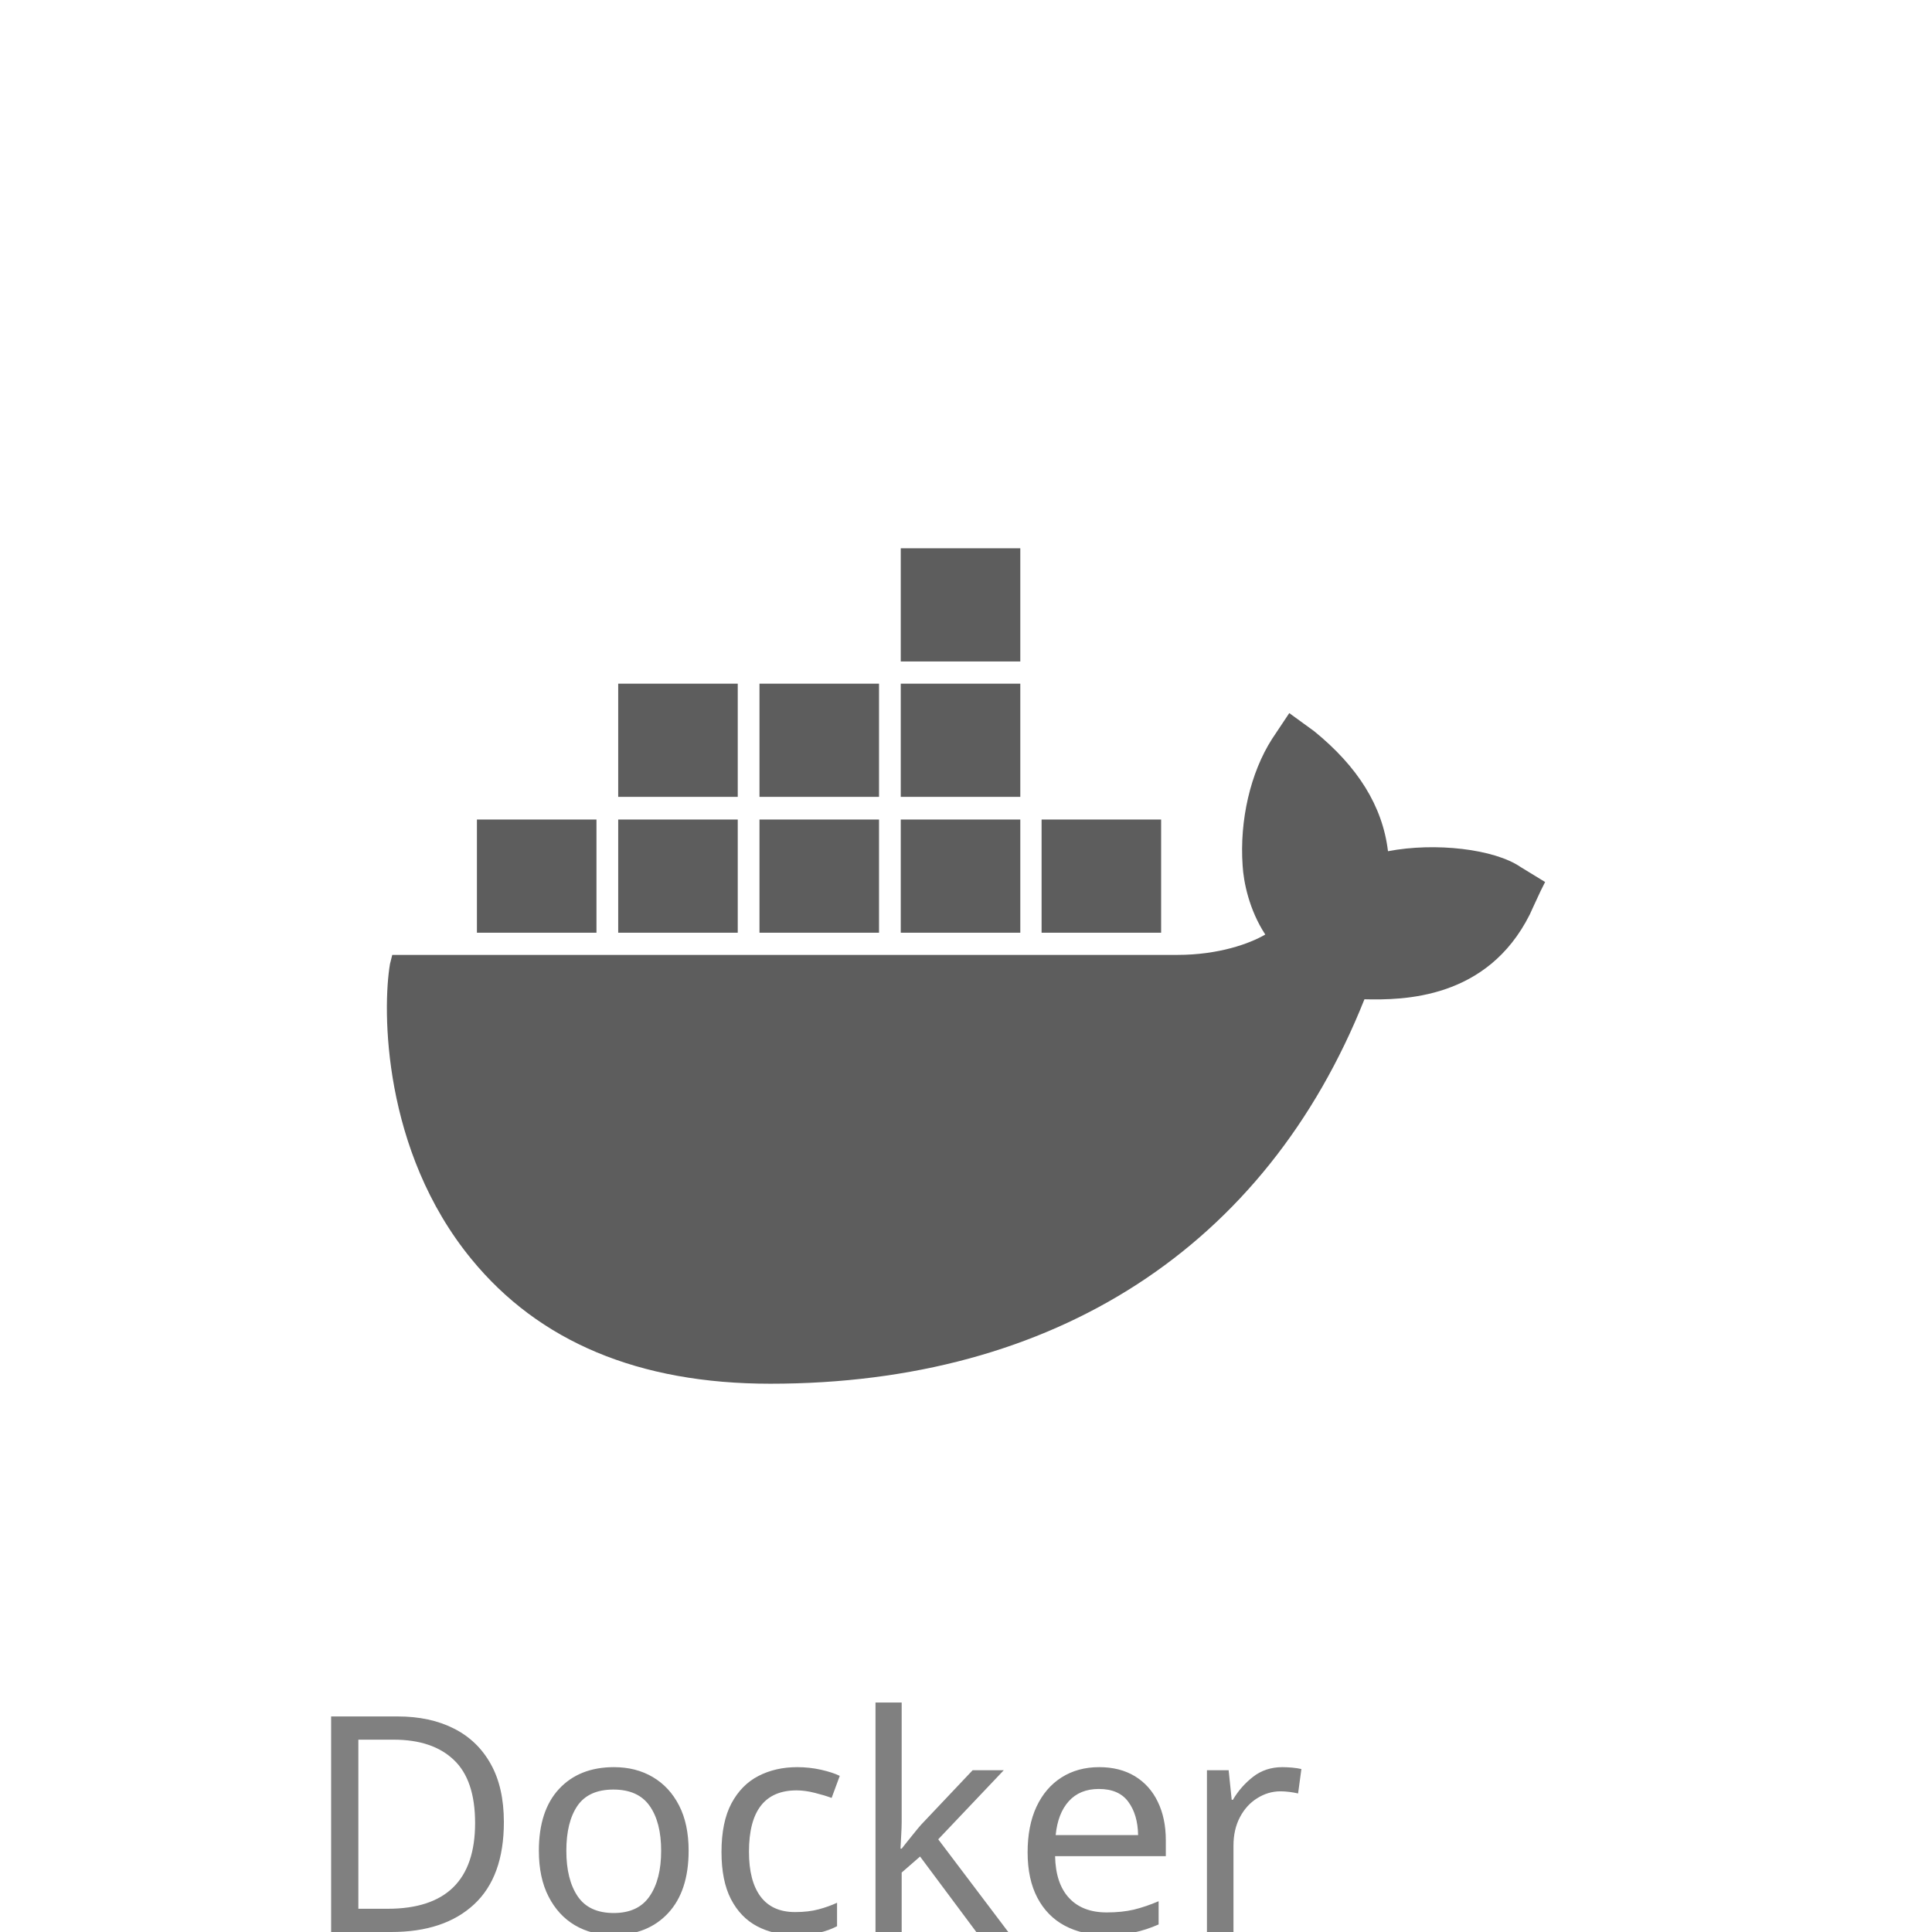
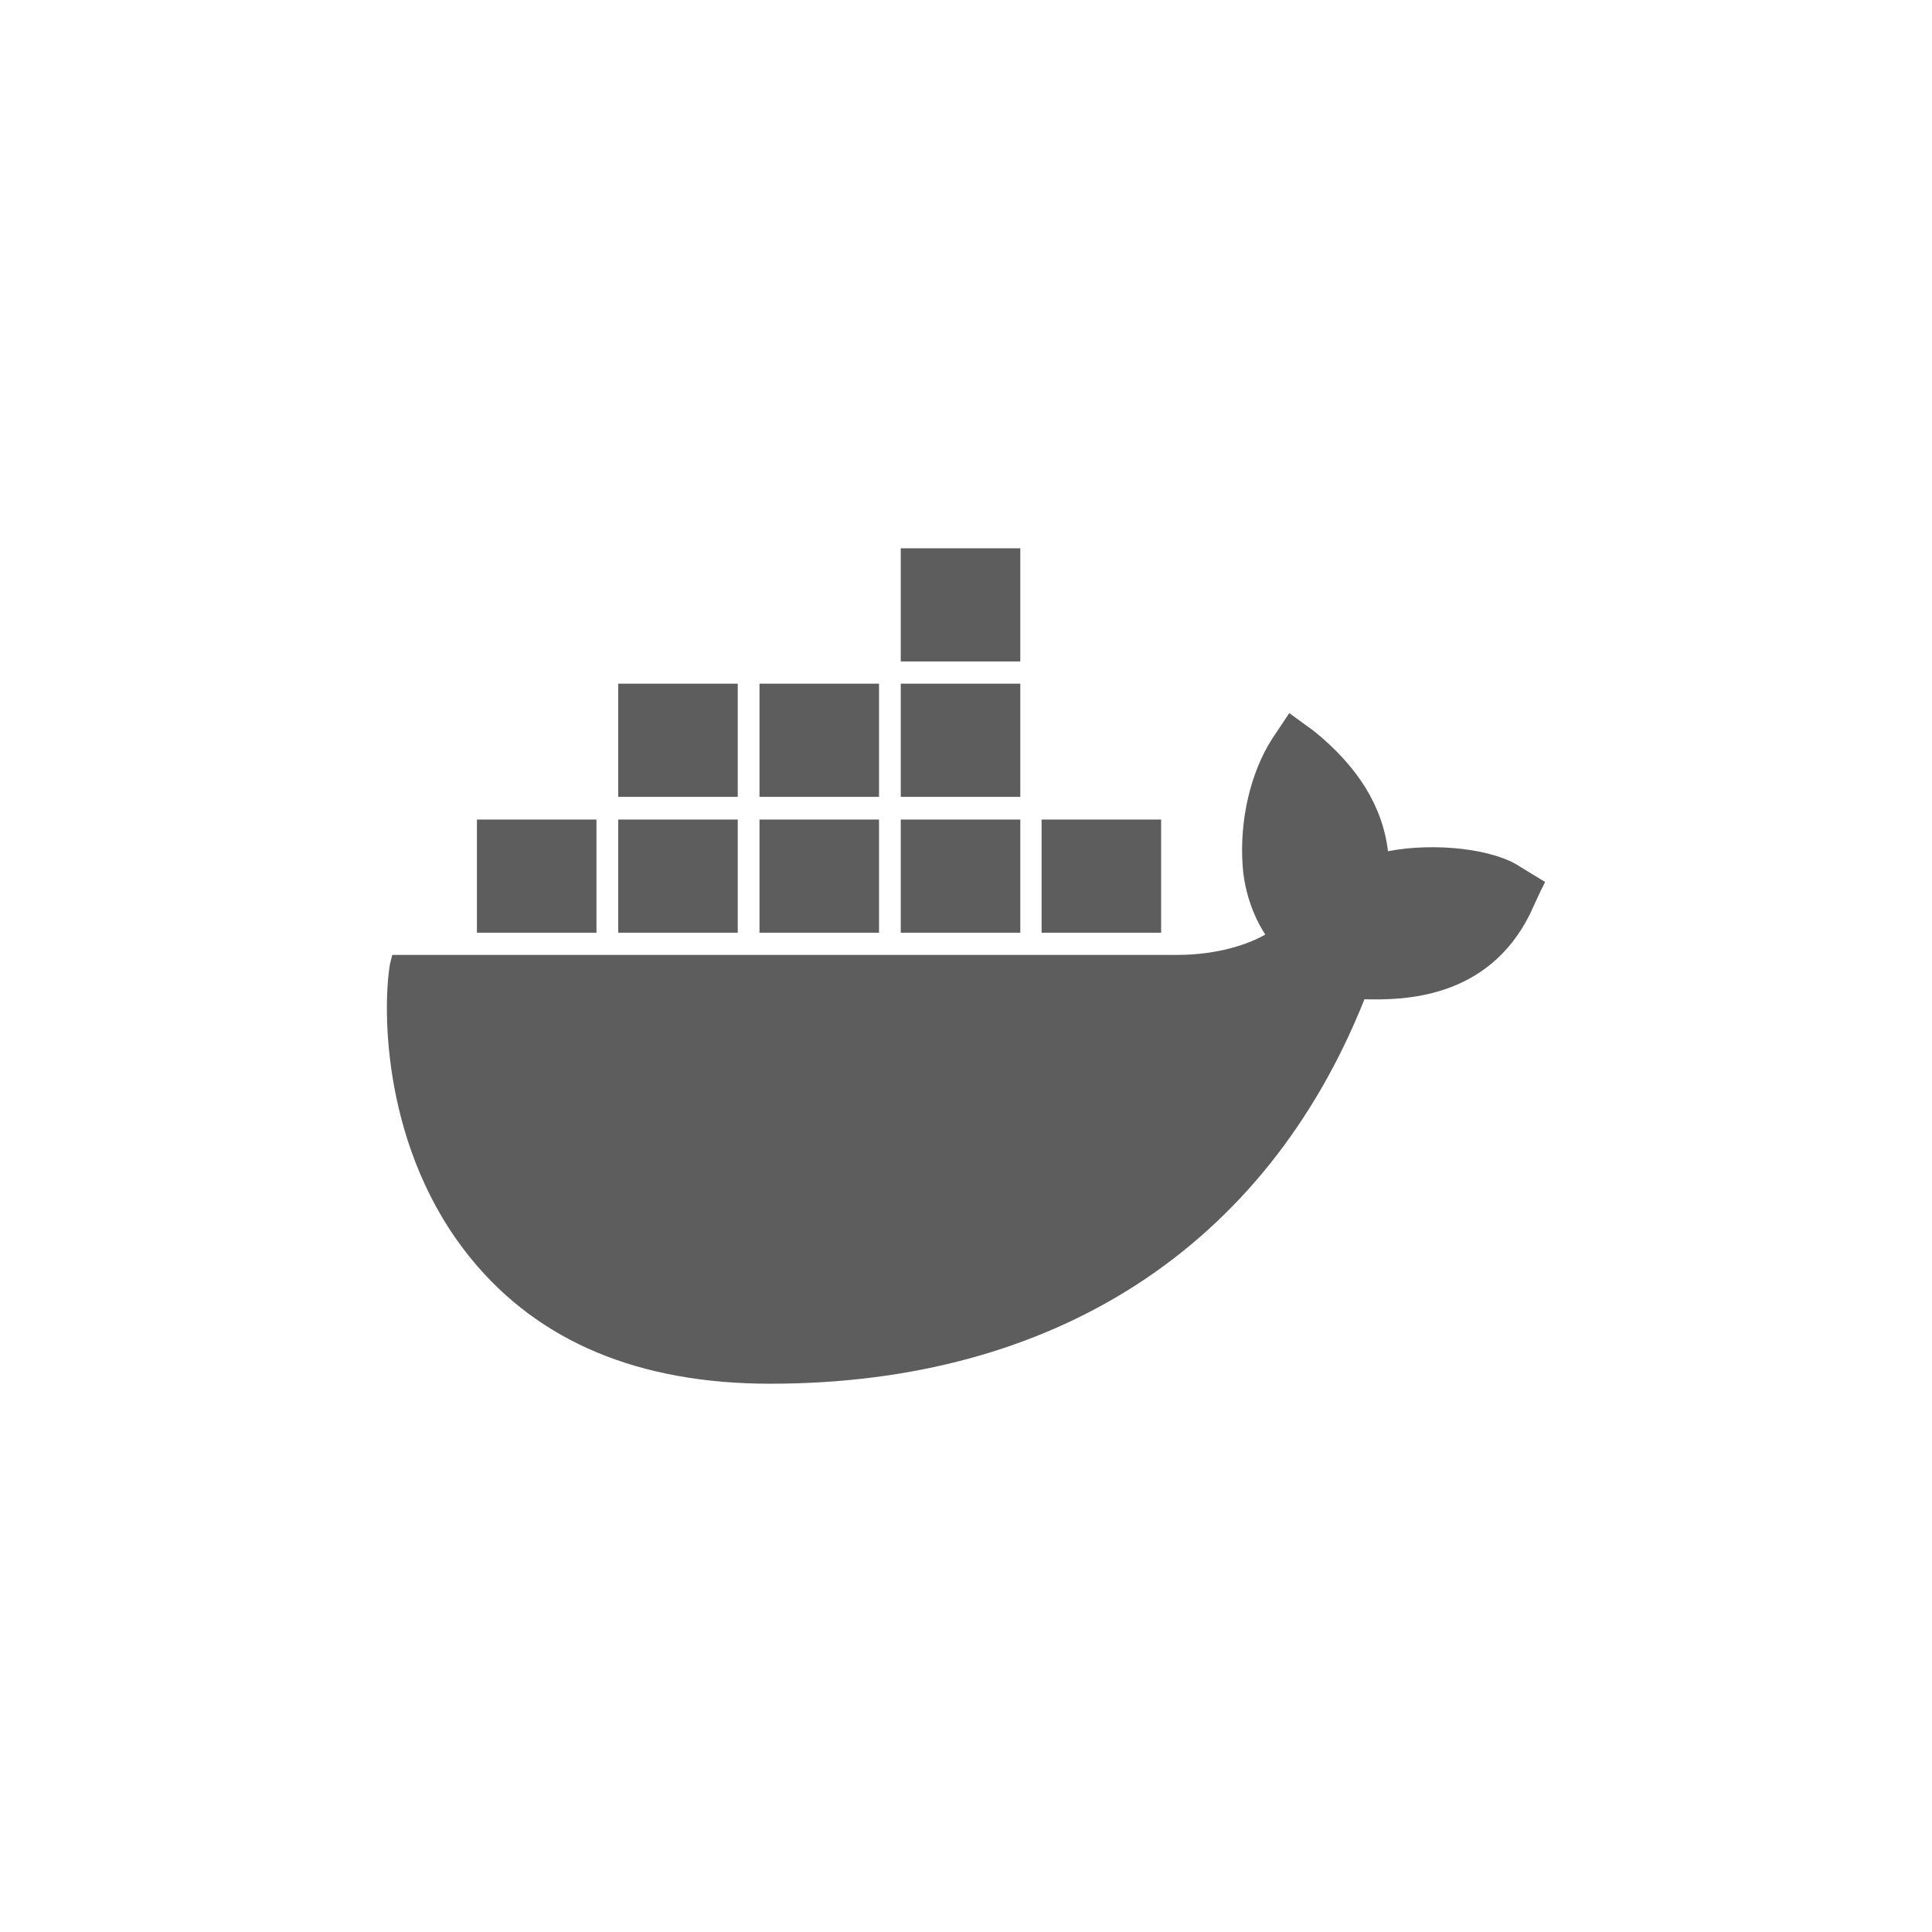
<svg xmlns="http://www.w3.org/2000/svg" version="1.1" width="256px" height="256px" viewBox="0,0,256,256">
  <g transform="translate(51.2,51.2) scale(0.6,0.6)">
    <g fill="#5d5d5d" fill-rule="nonzero" stroke="none" stroke-width="1" stroke-linecap="butt" stroke-linejoin="miter" stroke-miterlimit="10" stroke-dasharray="" stroke-dashoffset="0" font-family="none" font-weight="none" font-size="none" text-anchor="none" style="mix-blend-mode: normal">
      <g transform="translate(-0.00782,-0.05)">
        <path d="M250.5,106.2c-5.8,-4 -18.9,-5.5 -29.3,-3.5c-1.2,-10 -6.7,-18.7 -16.3,-26.5l-5.5,-4l-3.8,5.7c-4.8,7.5 -7.2,18 -6.5,28c0.2,3.5 1.4,9.7 5,15.2c-3.4,2 -10.3,4.5 -19.4,4.5h-173.4l-0.5,2c-1.7,10 -1.7,41.2 18,65.2c14.9,18.2 36.9,27.5 66,27.5c62.8,0 109.4,-30.2 131.2,-84.9c8.6,0.2 27.1,0 36.5,-18.7c0.2,-0.5 0.7,-1.5 2.4,-5.2l1,-2l-5.4,-3.3zM140,35.8h-26.4v25h26.4v-25zM140,65.7h-26.4v25h26.4v-25zM108.8,65.7h-26.4v25h26.4v-25zM77.6,65.7h-26.4v25h26.4v-25zM46.4,95.7h-26.4v25h26.4v-25zM77.6,95.7h-26.4v25h26.4v-25zM108.8,95.7h-26.4v25h26.4v-25zM140,95.7h-26.4v25h26.4v-25zM171.1,95.7h-26.4v25h26.4v-25z" />
      </g>
    </g>
  </g>
-   <text x="40" y="256" font-family="Verdana" font-size="40" fill="grey">Docker</text>
</svg>
